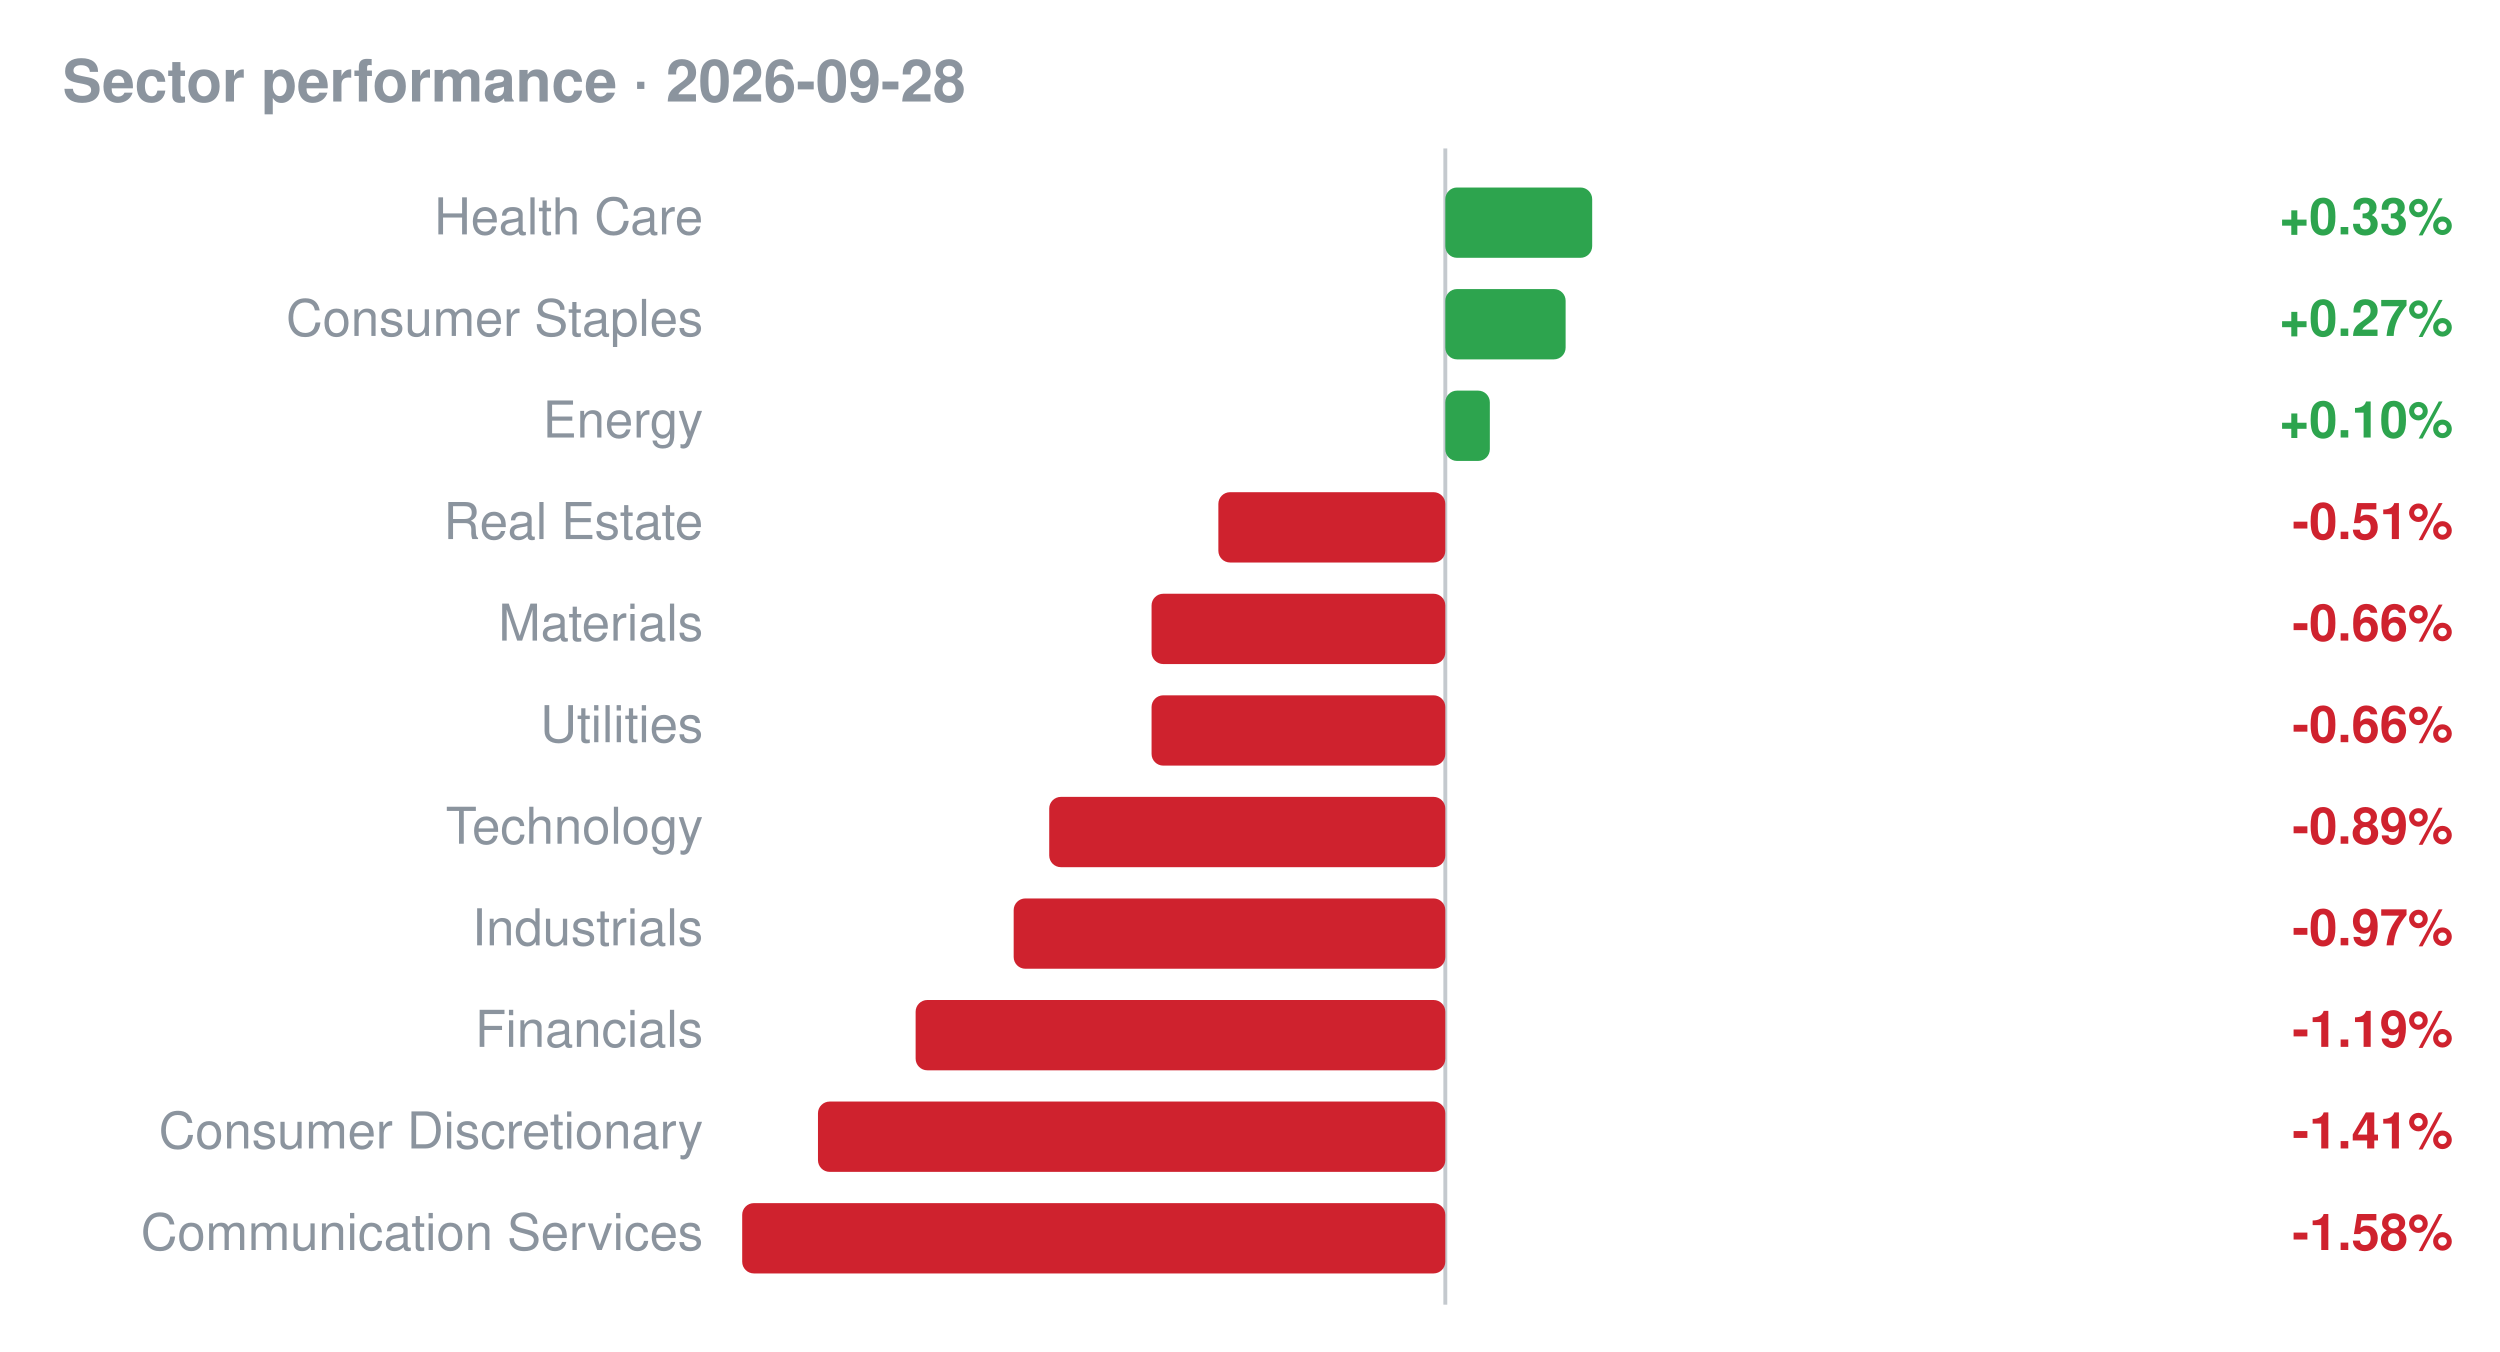
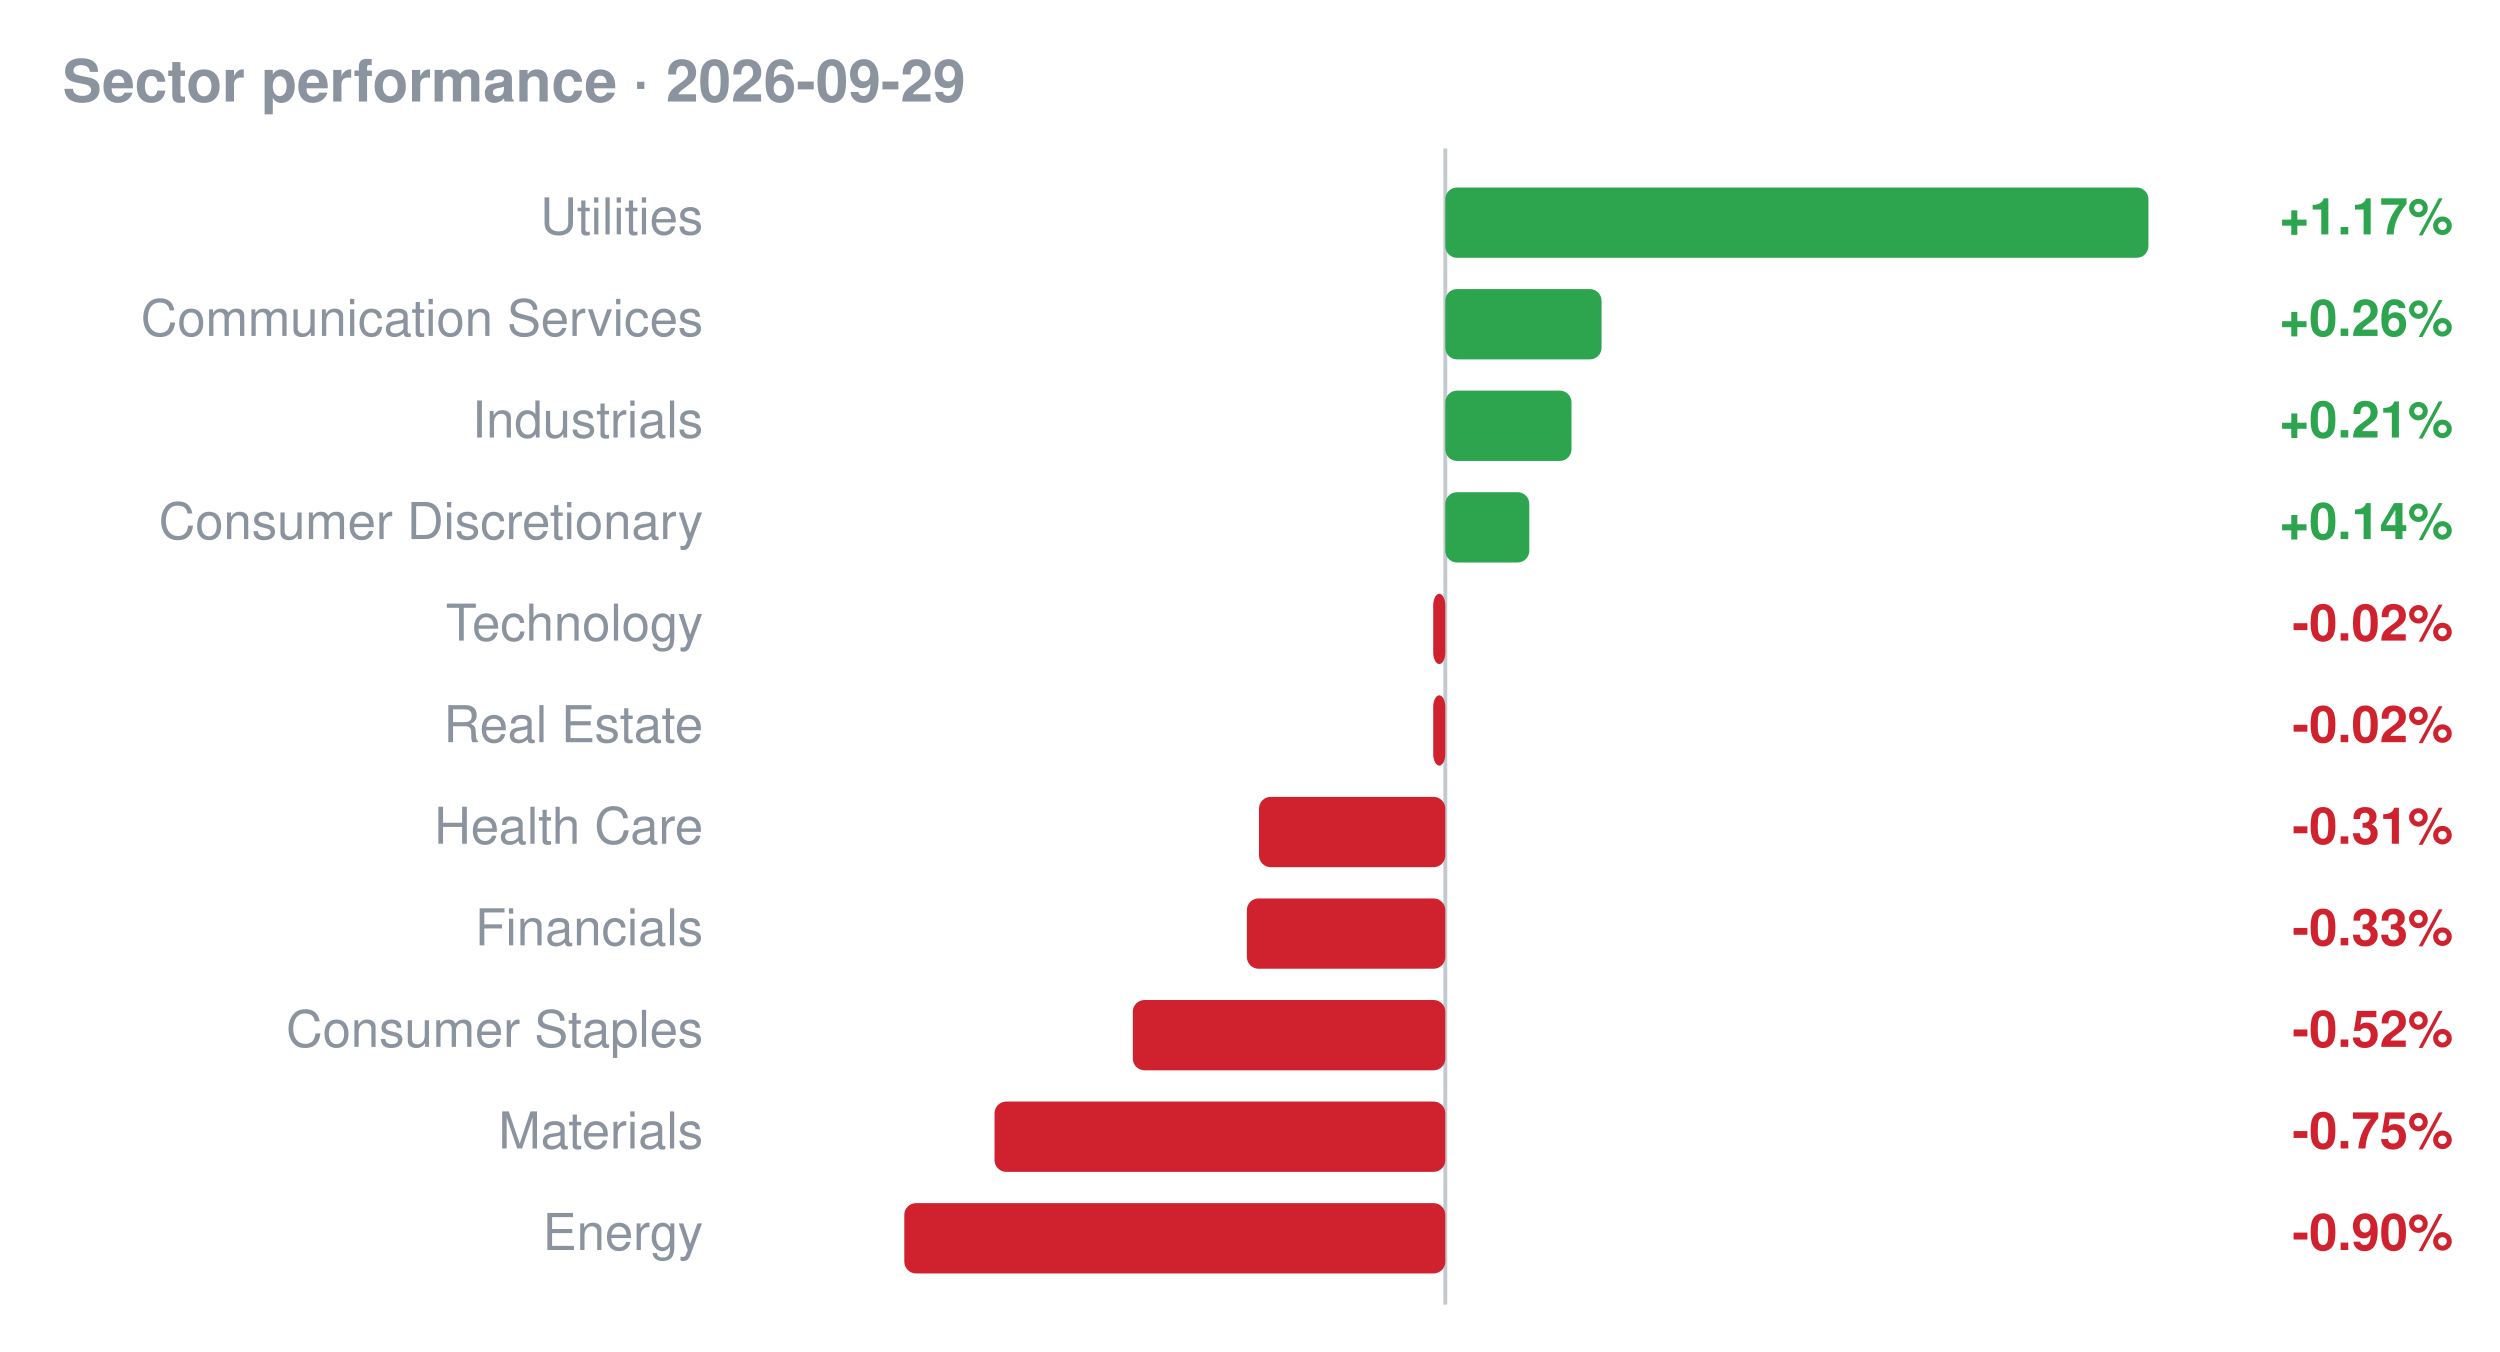
<svg xmlns="http://www.w3.org/2000/svg" width="640" height="346" viewBox="0 0 640 346" font-family="-apple-system,Segoe UI,Helvetica,Arial,sans-serif" font-size="13">
-   <text x="16" y="26" font-size="15" font-weight="600" fill="#8b949e">Sector performance · 2026-09-28</text>
+   <text x="16" y="26" font-size="15" font-weight="600" fill="#8b949e">Sector performance · 2026-09-29</text>
  <line x1="370.0" y1="38" x2="370.0" y2="334" stroke="#8b949e" stroke-opacity="0.5" />
-   <text x="180" y="60" text-anchor="end" fill="#8b949e">Health Care</text>
-   <rect x="370.0" y="48" width="37.6" height="18" rx="3" fill="#2da44e" />
-   <text x="628" y="60" text-anchor="end" fill="#2da44e" font-weight="600">+0.33%</text>
-   <text x="180" y="86" text-anchor="end" fill="#8b949e">Consumer Staples</text>
-   <rect x="370.0" y="74" width="30.8" height="18" rx="3" fill="#2da44e" />
-   <text x="628" y="86" text-anchor="end" fill="#2da44e" font-weight="600">+0.27%</text>
-   <text x="180" y="112" text-anchor="end" fill="#8b949e">Energy</text>
-   <rect x="370.0" y="100" width="11.4" height="18" rx="3" fill="#2da44e" />
-   <text x="628" y="112" text-anchor="end" fill="#2da44e" font-weight="600">+0.10%</text>
-   <text x="180" y="138" text-anchor="end" fill="#8b949e">Real Estate</text>
-   <rect x="311.9" y="126" width="58.1" height="18" rx="3" fill="#cf222e" />
-   <text x="628" y="138" text-anchor="end" fill="#cf222e" font-weight="600">-0.51%</text>
-   <text x="180" y="164" text-anchor="end" fill="#8b949e">Materials</text>
-   <rect x="294.8" y="152" width="75.2" height="18" rx="3" fill="#cf222e" />
-   <text x="628" y="164" text-anchor="end" fill="#cf222e" font-weight="600">-0.66%</text>
-   <text x="180" y="190" text-anchor="end" fill="#8b949e">Utilities</text>
-   <rect x="294.8" y="178" width="75.2" height="18" rx="3" fill="#cf222e" />
-   <text x="628" y="190" text-anchor="end" fill="#cf222e" font-weight="600">-0.66%</text>
-   <text x="180" y="216" text-anchor="end" fill="#8b949e">Technology</text>
-   <rect x="268.6" y="204" width="101.4" height="18" rx="3" fill="#cf222e" />
-   <text x="628" y="216" text-anchor="end" fill="#cf222e" font-weight="600">-0.89%</text>
-   <text x="180" y="242" text-anchor="end" fill="#8b949e">Industrials</text>
-   <rect x="259.5" y="230" width="110.5" height="18" rx="3" fill="#cf222e" />
-   <text x="628" y="242" text-anchor="end" fill="#cf222e" font-weight="600">-0.97%</text>
-   <text x="180" y="268" text-anchor="end" fill="#8b949e">Financials</text>
-   <rect x="234.4" y="256" width="135.6" height="18" rx="3" fill="#cf222e" />
-   <text x="628" y="268" text-anchor="end" fill="#cf222e" font-weight="600">-1.19%</text>
-   <text x="180" y="294" text-anchor="end" fill="#8b949e">Consumer Discretionary</text>
-   <rect x="209.4" y="282" width="160.6" height="18" rx="3" fill="#cf222e" />
-   <text x="628" y="294" text-anchor="end" fill="#cf222e" font-weight="600">-1.41%</text>
-   <text x="180" y="320" text-anchor="end" fill="#8b949e">Communication Services</text>
-   <rect x="190.0" y="308" width="180.0" height="18" rx="3" fill="#cf222e" />
-   <text x="628" y="320" text-anchor="end" fill="#cf222e" font-weight="600">-1.58%</text>
+   <text x="180" y="60" text-anchor="end" fill="#8b949e">Utilities</text>
+   <rect x="370.0" y="48" width="180.0" height="18" rx="3" fill="#2da44e" />
+   <text x="628" y="60" text-anchor="end" fill="#2da44e" font-weight="600">+1.17%</text>
+   <text x="180" y="86" text-anchor="end" fill="#8b949e">Communication Services</text>
+   <rect x="370.0" y="74" width="40.0" height="18" rx="3" fill="#2da44e" />
+   <text x="628" y="86" text-anchor="end" fill="#2da44e" font-weight="600">+0.26%</text>
+   <text x="180" y="112" text-anchor="end" fill="#8b949e">Industrials</text>
+   <rect x="370.0" y="100" width="32.3" height="18" rx="3" fill="#2da44e" />
+   <text x="628" y="112" text-anchor="end" fill="#2da44e" font-weight="600">+0.21%</text>
+   <text x="180" y="138" text-anchor="end" fill="#8b949e">Consumer Discretionary</text>
+   <rect x="370.0" y="126" width="21.5" height="18" rx="3" fill="#2da44e" />
+   <text x="628" y="138" text-anchor="end" fill="#2da44e" font-weight="600">+0.14%</text>
+   <text x="180" y="164" text-anchor="end" fill="#8b949e">Technology</text>
+   <rect x="366.9" y="152" width="3.1" height="18" rx="3" fill="#cf222e" />
+   <text x="628" y="164" text-anchor="end" fill="#cf222e" font-weight="600">-0.02%</text>
+   <text x="180" y="190" text-anchor="end" fill="#8b949e">Real Estate</text>
+   <rect x="366.9" y="178" width="3.1" height="18" rx="3" fill="#cf222e" />
+   <text x="628" y="190" text-anchor="end" fill="#cf222e" font-weight="600">-0.02%</text>
+   <text x="180" y="216" text-anchor="end" fill="#8b949e">Health Care</text>
+   <rect x="322.3" y="204" width="47.7" height="18" rx="3" fill="#cf222e" />
+   <text x="628" y="216" text-anchor="end" fill="#cf222e" font-weight="600">-0.31%</text>
+   <text x="180" y="242" text-anchor="end" fill="#8b949e">Financials</text>
+   <rect x="319.2" y="230" width="50.8" height="18" rx="3" fill="#cf222e" />
+   <text x="628" y="242" text-anchor="end" fill="#cf222e" font-weight="600">-0.33%</text>
+   <text x="180" y="268" text-anchor="end" fill="#8b949e">Consumer Staples</text>
+   <rect x="290.0" y="256" width="80.0" height="18" rx="3" fill="#cf222e" />
+   <text x="628" y="268" text-anchor="end" fill="#cf222e" font-weight="600">-0.52%</text>
+   <text x="180" y="294" text-anchor="end" fill="#8b949e">Materials</text>
+   <rect x="254.6" y="282" width="115.4" height="18" rx="3" fill="#cf222e" />
+   <text x="628" y="294" text-anchor="end" fill="#cf222e" font-weight="600">-0.75%</text>
+   <text x="180" y="320" text-anchor="end" fill="#8b949e">Energy</text>
+   <rect x="231.5" y="308" width="138.5" height="18" rx="3" fill="#cf222e" />
+   <text x="628" y="320" text-anchor="end" fill="#cf222e" font-weight="600">-0.90%</text>
</svg>
